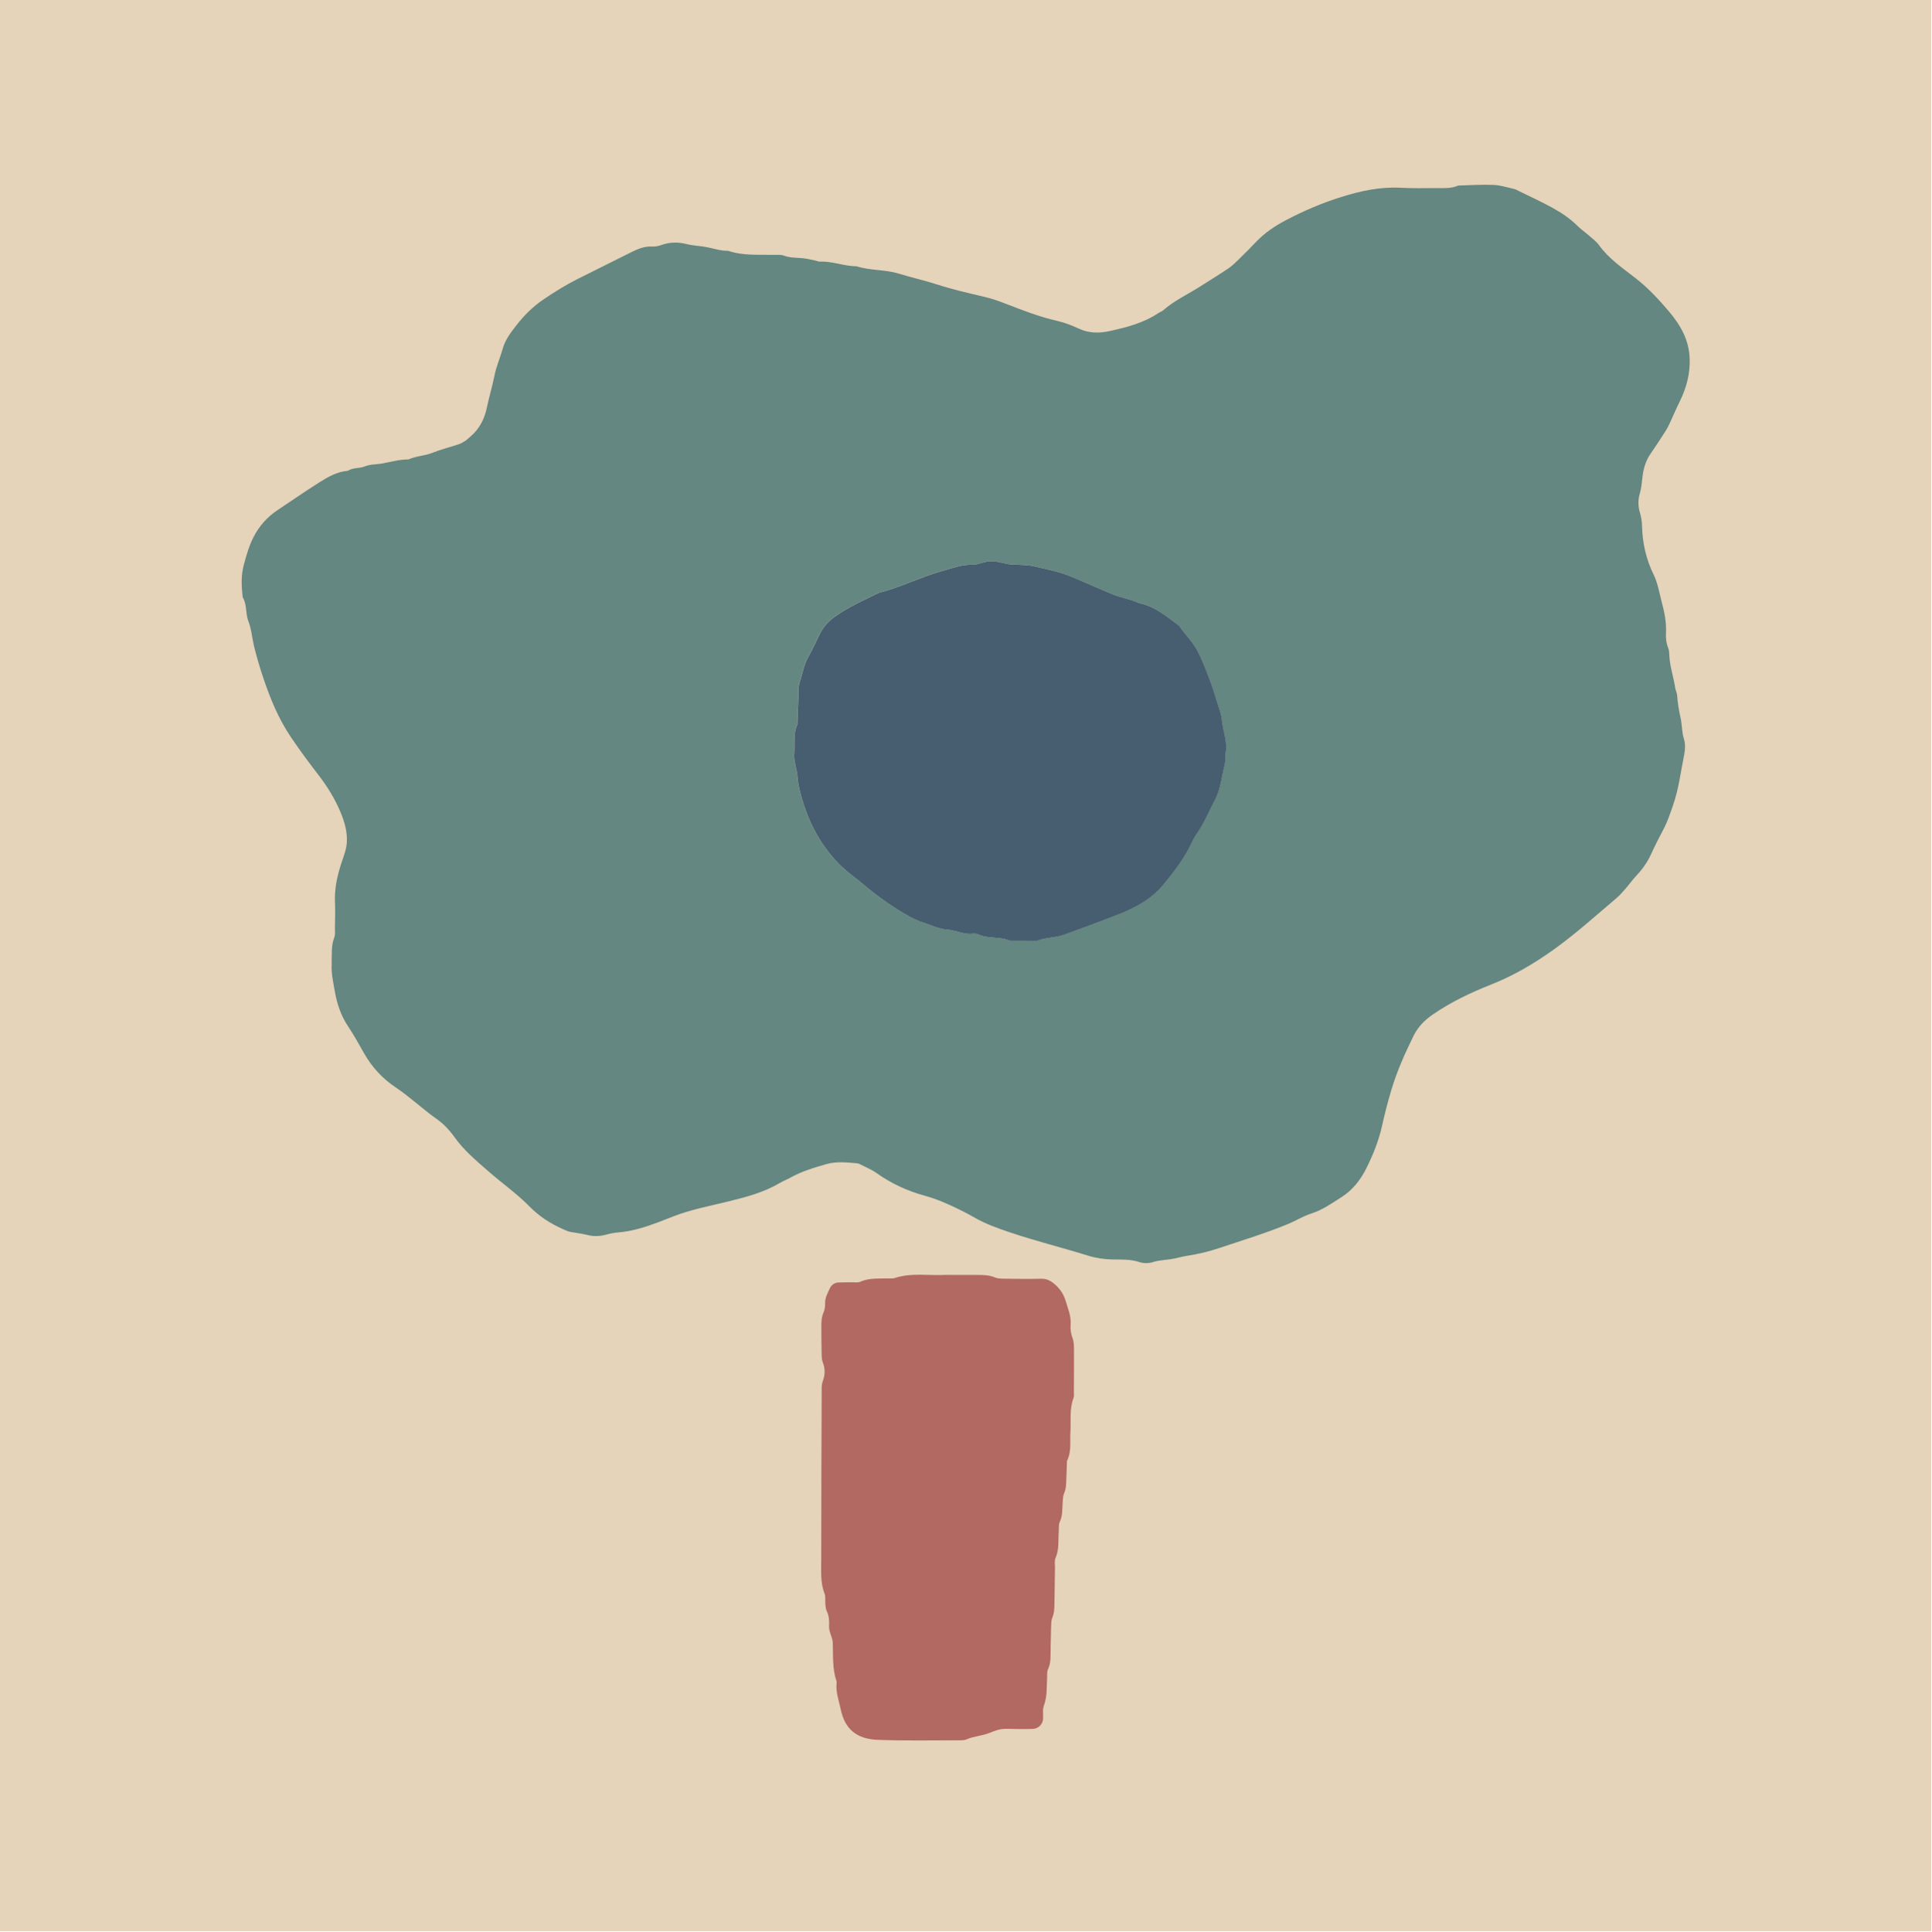
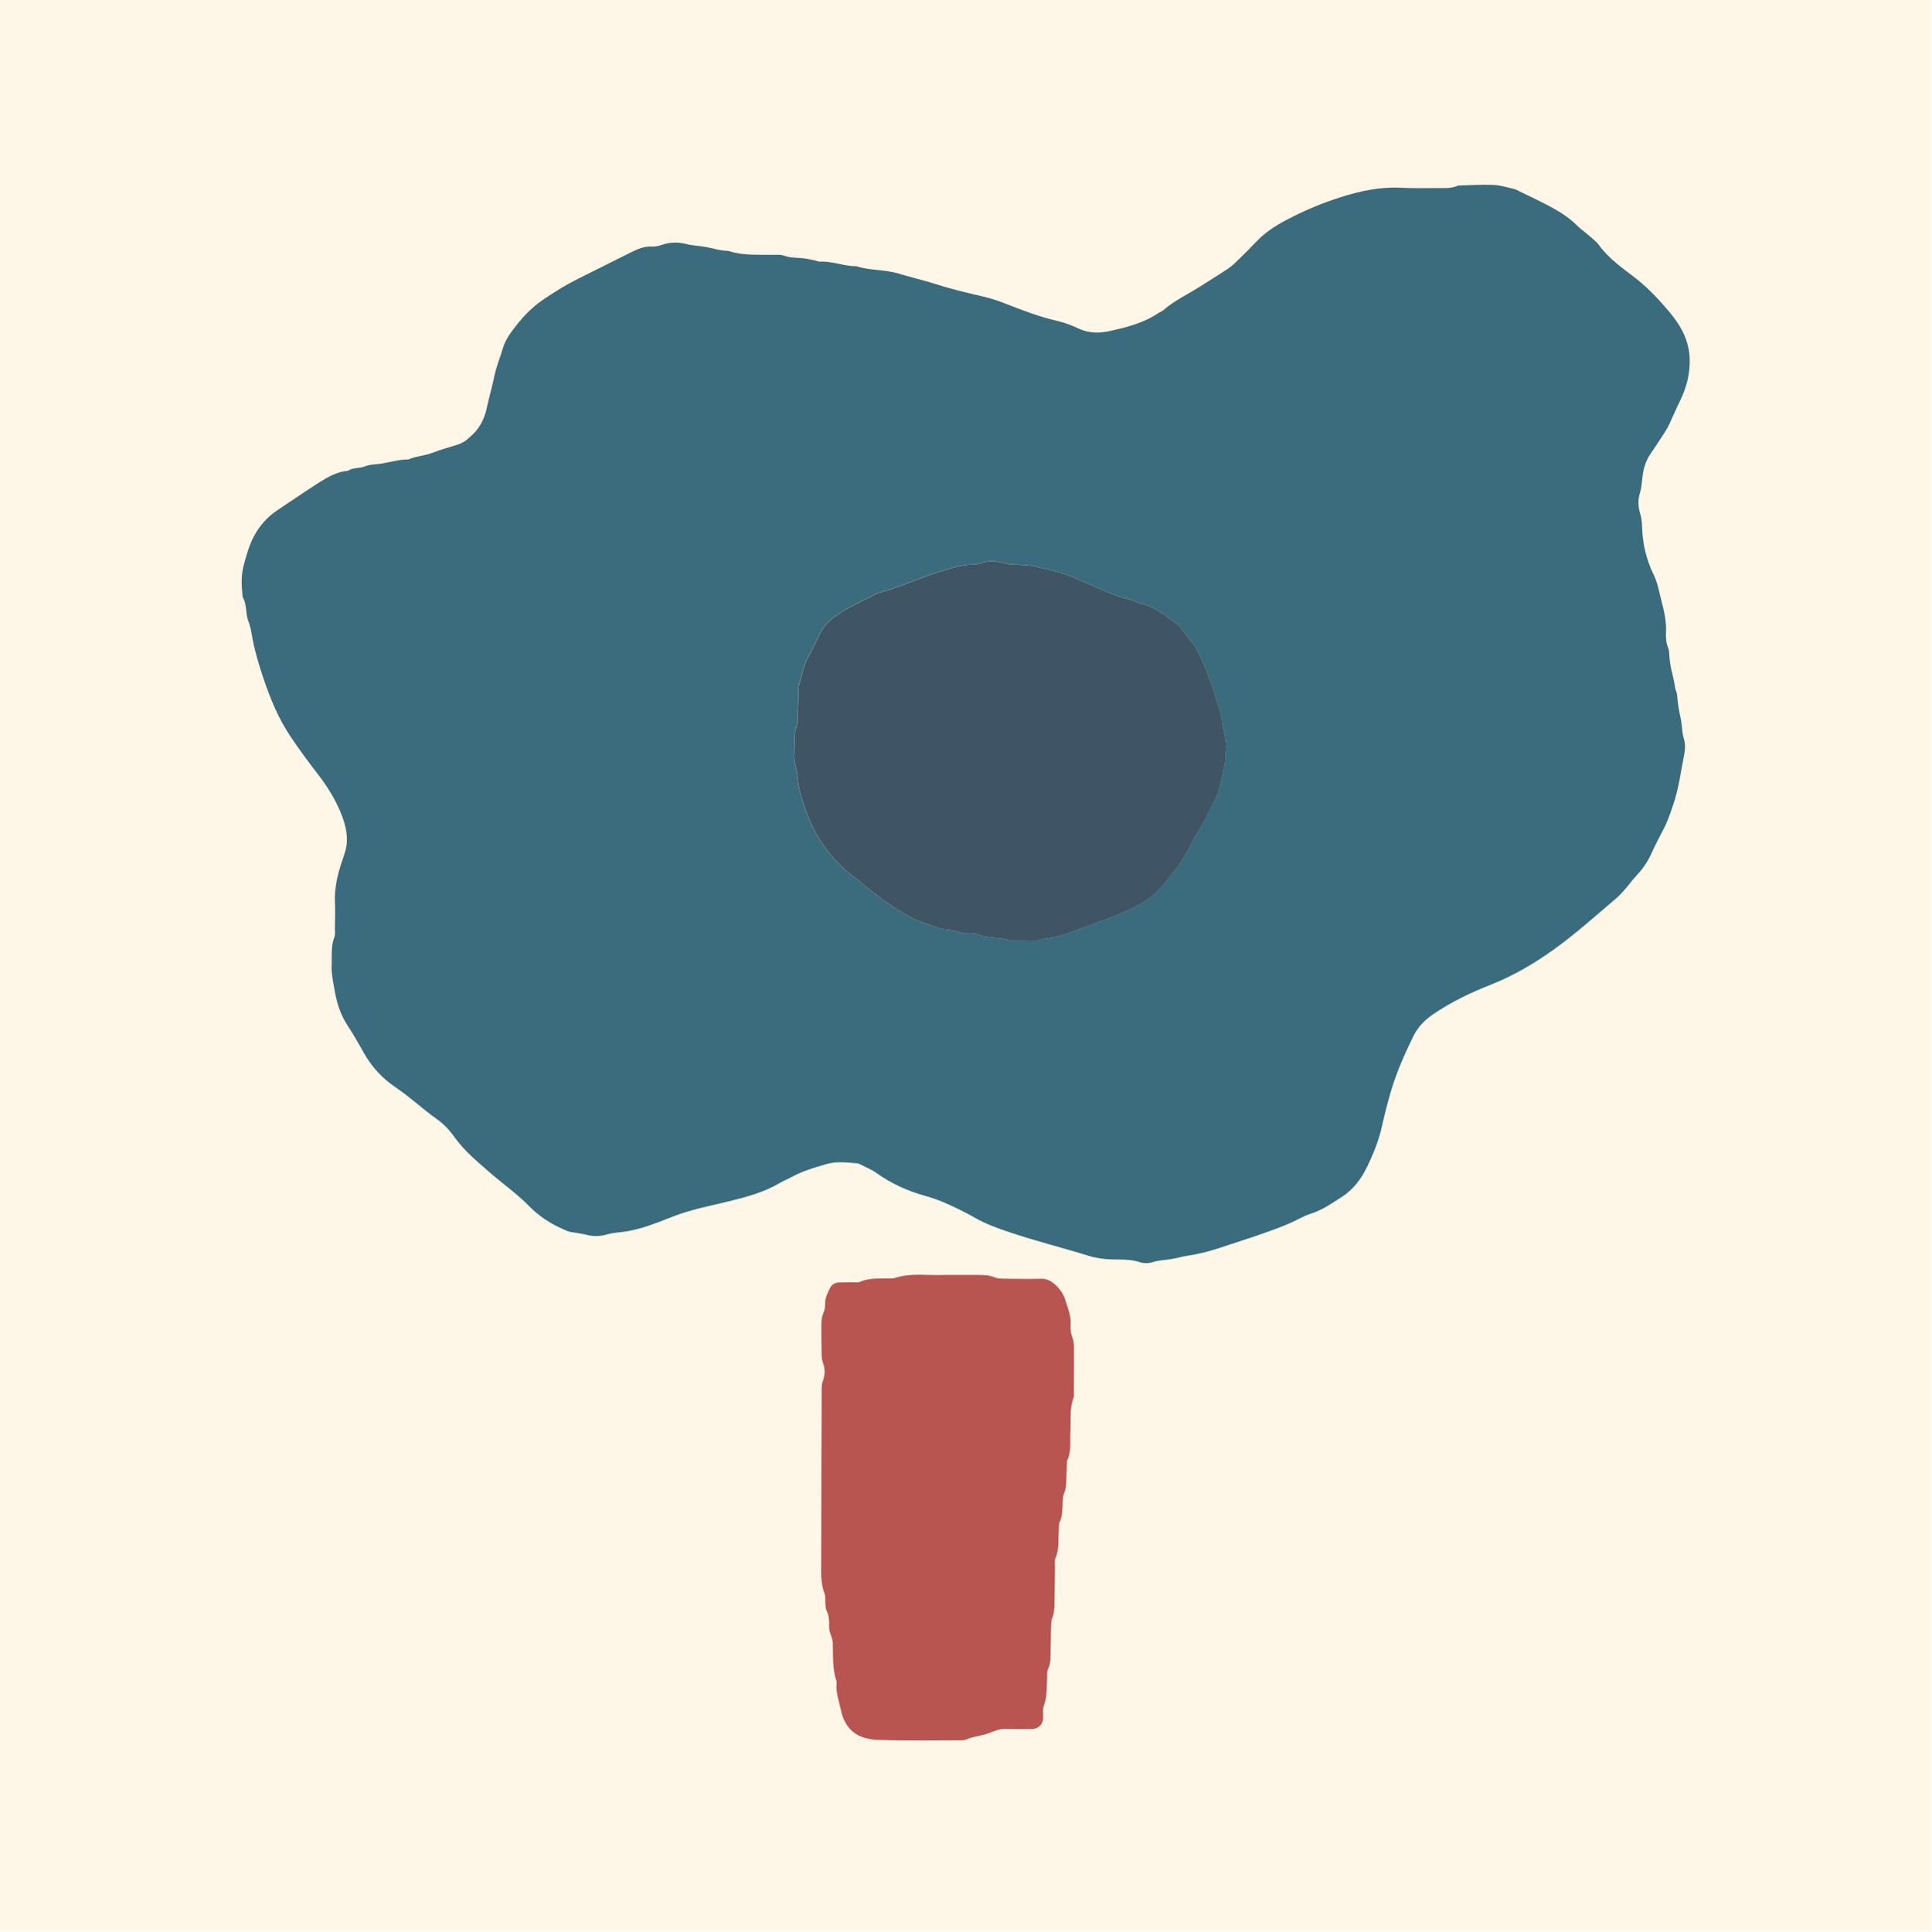
<svg xmlns="http://www.w3.org/2000/svg" viewBox="0 0 566.93 566.93">
  <g id="zone-1" data-color-id="YL008">
-     <rect x="0" y="0" width="566.93" height="566.93" fill="#e6d4ba" />
+     <rect x="0" y="0" width="566.93" height="566.93" fill="#fef6e7" />
  </g>
  <g id="zone-2" data-color-id="RD001">
  </g>
-   <g id="zone-3" data-color-id="GN018">
-     <path d="M97.36,283.11c.06-3.07-.16-5.53.77-7.92.33-.84.17-1.88.18-2.82.03-2.47.14-4.94.02-7.4-.19-4.04.66-7.86,1.91-11.67.64-1.96,1.44-3.88,1.57-6.01.18-3.12-.66-6-1.82-8.8-1.68-4.04-3.98-7.73-6.66-11.19-2.78-3.6-5.47-7.24-8.01-11.02-1.81-2.69-3.32-5.52-4.64-8.45-2.36-5.25-4.77-12.56-6.13-18.21-.57-2.38-.72-4.91-1.61-7.16-.93-2.34-.38-4.96-1.7-7.15-.36-3.21-.53-6.38.35-9.57.75-2.74,1.49-5.44,2.79-7.99,1.67-3.3,4.01-5.95,7.07-7.99,4.1-2.73,8.15-5.53,12.31-8.17,2.56-1.62,5.22-3.13,8.35-3.38,1.5-1.01,3.36-.64,4.92-1.28,1.64-.67,3.36-.56,5.03-.85,2.61-.46,5.16-1.22,7.84-1.21,2.26-1.02,4.79-1.04,7.1-1.97,2.45-.98,5.04-1.61,7.55-2.45.71-.24,1.38-.61,2.01-1.01.48-.3.87-.73,1.31-1.09,2.76-2.26,4.32-5.22,5.04-8.65.65-3.14,1.59-6.21,2.22-9.34.56-2.8,1.71-5.39,2.48-8.11.74-2.59,2.41-4.74,4.02-6.81,2.21-2.83,4.74-5.38,7.78-7.45,3.3-2.25,6.66-4.35,10.23-6.13,5.26-2.62,10.52-5.26,15.78-7.88,1.88-.93,3.78-1.72,5.97-1.61.92.05,1.91-.13,2.78-.45,2.42-.89,4.95-.89,7.3-.29,2.06.53,4.14.53,6.16.95,2.04.43,4.03,1.07,6.14,1.05,4.42,1.49,9,1.08,13.55,1.18.95.02,1.97-.09,2.82.23,1.84.69,3.74.58,5.62.77,1.12.12,2.23.39,3.34.61.55.11,1.11.4,1.65.38,3.65-.16,7.07,1.37,10.7,1.36,3.98,1.3,8.25.91,12.27,2.13,3.79,1.15,7.65,2.02,11.44,3.24,4.48,1.44,9.1,2.5,13.7,3.58,2.23.52,4.35,1.26,6.46,2.08,4.93,1.92,9.86,3.83,15.05,5.01,2.2.5,4.35,1.34,6.4,2.3,2.94,1.37,6.03,1.33,8.95.69,4.97-1.09,9.96-2.36,14.3-5.27.47-.31,1.06-.48,1.47-.85,3.31-2.9,7.32-4.72,10.98-7.07,2.71-1.74,5.46-3.41,8.13-5.2,1.09-.74,2.05-1.69,3-2.62,1.77-1.72,3.52-3.47,5.22-5.26,2.52-2.64,5.51-4.62,8.72-6.31,5.21-2.73,10.6-5.04,16.22-6.79,5.63-1.76,11.33-3.01,17.31-2.71,3.42.17,6.85.14,10.27.1,2.27-.02,4.58.23,6.75-.75,3.42-.08,6.85-.33,10.26-.19,2.05.08,4.08.74,6.11,1.2.54.12,1.05.43,1.56.68,3.23,1.59,6.52,3.09,9.66,4.82,2.65,1.46,5.19,3.13,7.37,5.3,1.07,1.06,2.33,1.93,3.47,2.93,1,.88,2.12,1.69,2.88,2.75,2.93,4.08,7.04,6.81,10.91,9.84,3.6,2.82,6.69,6.18,9.65,9.65.86,1.01,1.66,2.07,2.4,3.17,2.16,3.19,3.51,6.62,3.66,10.56.17,4.49-.91,8.6-2.86,12.57-1.09,2.2-2.04,4.47-3.08,6.7-.32.68-.66,1.36-1.07,1.99-1.44,2.23-2.86,4.46-4.38,6.63-1.45,2.07-2.17,4.39-2.45,6.85-.19,1.69-.31,3.35-.81,5.03-.54,1.8-.5,3.78.06,5.61.4,1.3.58,2.58.61,3.91.13,4.97,1.2,9.74,3.39,14.2,1.19,2.42,1.61,5.04,2.27,7.58.81,3.08,1.55,6.24,1.37,9.51-.08,1.51.05,3.01.65,4.47.28.68.31,1.48.34,2.23.13,3.23,1.25,6.28,1.71,9.45.11.74.52,1.45.57,2.18.16,2.27.51,4.48,1.02,6.71.46,2.01.34,4.11.98,6.15.44,1.38.38,3.06.09,4.51-1.01,4.98-1.59,10.06-3.27,14.89-.81,2.31-1.55,4.66-2.7,6.85-1.32,2.52-2.63,5.04-3.8,7.62-1.11,2.46-2.67,4.56-4.51,6.51-1.04,1.1-1.9,2.35-2.9,3.49-.88,1-1.75,2.02-2.76,2.88-6.07,5.14-11.98,10.49-18.46,15.12-5.7,4.07-11.71,7.61-18.3,10.22-5.98,2.36-11.81,5.13-17.16,8.82-2.41,1.67-4.33,3.64-5.62,6.26-2.5,5.1-4.82,10.28-6.46,15.71-1.09,3.6-2.01,7.26-2.83,10.93-.96,4.27-2.61,8.29-4.53,12.17-1.68,3.39-4,6.4-7.3,8.5-2.87,1.83-5.62,3.8-8.95,4.85-2.33.74-4.46,2.1-6.73,3.04-6.64,2.74-13.52,4.83-20.33,7.1-3.06,1.02-6.17,1.76-9.35,2.25-1.67.26-3.31.78-4.99,1.02-1.69.24-3.36.3-5.04.83-1.21.38-2.75.4-3.94,0-2.61-.88-5.26-.74-7.9-.78-2.49-.04-4.88-.4-7.26-1.14-7.57-2.35-15.28-4.26-22.8-6.79-3.6-1.21-7.15-2.47-10.46-4.37-1.48-.85-2.99-1.64-4.52-2.39-3.23-1.57-6.46-3.03-9.99-3.99-5.11-1.39-9.95-3.61-14.33-6.73-1.37-.98-2.99-1.62-4.5-2.4-.34-.17-.7-.38-1.06-.41-3.02-.25-6.09-.63-9.05.22-3.64,1.04-7.27,2.12-10.61,3.99-.99.55-2.07.95-3.05,1.53-4.62,2.74-9.73,4.11-14.88,5.38-5.49,1.36-11.08,2.38-16.39,4.44-1.41.55-2.81,1.12-4.23,1.65-3.9,1.46-7.85,2.75-12.04,3.08-1.12.09-2.25.3-3.34.61-1.88.53-3.85.61-5.64.14-1.67-.43-3.35-.6-5.03-.91-.73-.14-1.42-.5-2.11-.8-3.69-1.61-7.03-3.77-9.85-6.64-3.73-3.81-8.1-6.86-12.1-10.36-3.57-3.13-7.18-6.13-9.97-10.06-1.41-1.99-3.18-3.87-5.17-5.27-4.18-2.95-7.88-6.49-12.15-9.35-3.79-2.54-6.91-5.91-9.2-9.96-1.49-2.63-2.95-5.29-4.63-7.81-2.16-3.21-3.32-6.7-3.98-10.49-.49-2.8-1.1-5.56-.88-7.8M233.17,220.97c-.4,1.86.72,4.57.95,7.37.24,2.88,1.04,5.54,1.93,8.22,2.3,6.94,5.94,13.02,11.29,18.09,1.8,1.71,3.85,3.06,5.71,4.65,3.9,3.33,8.01,6.32,12.43,8.91,1.8,1.06,3.6,1.99,5.61,2.64,2.33.76,4.55,1.9,7.04,2.03,2.47.13,4.72,1.48,7.25,1.2.55-.06,1.2-.05,1.69.18,2.99,1.4,6.43.54,9.41,1.9,2.66,0,5.32,0,7.98.01,2.45-1.08,5.2-.82,7.71-1.73,5.5-1.99,10.99-4,16.43-6.15.7-.28,1.39-.58,2.08-.88,4.03-1.79,7.76-4.08,10.59-7.47,2.9-3.48,5.68-7.07,7.82-11.1.71-1.34,1.26-2.78,2.13-4,2.21-3.11,3.61-6.64,5.38-9.97,1.72-3.24,1.98-6.85,2.87-10.3.32-1.26.18-2.63.35-3.93.44-3.28-.87-6.33-1.19-9.52-.16-1.66-.82-3.28-1.32-4.89-.67-2.16-1.34-4.32-2.12-6.44-1.18-3.18-2.35-6.36-4.03-9.35-1.41-2.5-3.53-4.43-5.07-6.81-3.65-2.67-7.1-5.71-11.76-6.61-2.38-1.18-5.04-1.5-7.5-2.5-4.2-1.71-8.32-3.59-12.51-5.32-3.53-1.46-7.23-2.13-10.88-3-1.46-.35-3-.33-4.51-.45-.76-.06-1.53,0-2.28-.09-1.87-.21-3.62-.92-5.57-.95-1.98-.03-3.65,1.04-5.57,1.01-3.27-.04-6.29,1.12-9.37,2-6.18,1.75-11.94,4.73-18.18,6.28-4.25,2.08-8.58,4.02-12.5,6.71-2.07,1.42-3.76,3.16-4.87,5.44-1.07,2.21-2.08,4.46-3.3,6.59-1.35,2.34-1.72,4.97-2.54,7.46-.55,1.68-.34,3.38-.42,5.07-.12,2.46-.18,4.93-.27,7.39-1.18,2.32-.77,4.82-.92,8.29" fill="#648781" />
+   <g id="zone-3" data-color-id="GN008">
+     <path d="M97.36,283.11c.06-3.07-.16-5.53.77-7.92.33-.84.17-1.88.18-2.82.03-2.47.14-4.94.02-7.4-.19-4.04.66-7.86,1.91-11.67.64-1.96,1.44-3.88,1.57-6.01.18-3.12-.66-6-1.82-8.8-1.68-4.04-3.98-7.73-6.66-11.19-2.78-3.6-5.47-7.24-8.01-11.02-1.81-2.69-3.32-5.52-4.64-8.45-2.36-5.25-4.77-12.56-6.13-18.21-.57-2.38-.72-4.91-1.61-7.16-.93-2.34-.38-4.96-1.7-7.15-.36-3.21-.53-6.38.35-9.57.75-2.74,1.49-5.44,2.79-7.99,1.67-3.3,4.01-5.95,7.07-7.99,4.1-2.73,8.15-5.53,12.31-8.17,2.56-1.62,5.22-3.13,8.35-3.38,1.5-1.01,3.36-.64,4.92-1.28,1.64-.67,3.36-.56,5.03-.85,2.61-.46,5.16-1.22,7.84-1.21,2.26-1.02,4.79-1.04,7.1-1.97,2.45-.98,5.04-1.61,7.55-2.45.71-.24,1.38-.61,2.01-1.01.48-.3.87-.73,1.31-1.09,2.76-2.26,4.32-5.22,5.04-8.65.65-3.14,1.59-6.21,2.22-9.34.56-2.8,1.71-5.39,2.48-8.11.74-2.59,2.41-4.74,4.02-6.81,2.21-2.83,4.74-5.38,7.78-7.45,3.3-2.25,6.66-4.35,10.23-6.13,5.26-2.62,10.52-5.26,15.78-7.88,1.88-.93,3.78-1.72,5.97-1.61.92.05,1.91-.13,2.78-.45,2.42-.89,4.95-.89,7.3-.29,2.06.53,4.14.53,6.16.95,2.04.43,4.03,1.07,6.14,1.05,4.42,1.49,9,1.08,13.55,1.18.95.02,1.97-.09,2.82.23,1.84.69,3.74.58,5.62.77,1.12.12,2.23.39,3.34.61.55.11,1.11.4,1.65.38,3.65-.16,7.07,1.37,10.7,1.36,3.98,1.3,8.25.91,12.27,2.13,3.79,1.15,7.65,2.02,11.44,3.24,4.48,1.44,9.1,2.5,13.7,3.58,2.23.52,4.35,1.26,6.46,2.08,4.93,1.92,9.86,3.83,15.05,5.01,2.2.5,4.35,1.34,6.4,2.3,2.94,1.37,6.03,1.33,8.95.69,4.97-1.09,9.96-2.36,14.3-5.27.47-.31,1.06-.48,1.47-.85,3.31-2.9,7.32-4.72,10.98-7.07,2.71-1.74,5.46-3.41,8.13-5.2,1.09-.74,2.05-1.69,3-2.62,1.77-1.72,3.52-3.47,5.22-5.26,2.52-2.64,5.51-4.62,8.72-6.31,5.21-2.73,10.6-5.04,16.22-6.79,5.63-1.76,11.33-3.01,17.31-2.71,3.42.17,6.85.14,10.27.1,2.27-.02,4.58.23,6.75-.75,3.42-.08,6.85-.33,10.26-.19,2.05.08,4.08.74,6.11,1.2.54.12,1.05.43,1.56.68,3.23,1.59,6.52,3.09,9.66,4.82,2.65,1.46,5.19,3.13,7.37,5.3,1.07,1.06,2.33,1.93,3.47,2.93,1,.88,2.12,1.69,2.88,2.75,2.93,4.08,7.04,6.81,10.91,9.84,3.6,2.82,6.69,6.18,9.65,9.65.86,1.01,1.66,2.07,2.4,3.17,2.16,3.19,3.51,6.62,3.66,10.56.17,4.49-.91,8.6-2.86,12.57-1.09,2.2-2.04,4.47-3.08,6.7-.32.68-.66,1.36-1.07,1.99-1.44,2.23-2.86,4.46-4.38,6.63-1.45,2.07-2.17,4.39-2.45,6.85-.19,1.69-.31,3.35-.81,5.03-.54,1.8-.5,3.78.06,5.61.4,1.3.58,2.58.61,3.91.13,4.97,1.2,9.74,3.39,14.2,1.19,2.42,1.61,5.04,2.27,7.58.81,3.08,1.55,6.24,1.37,9.51-.08,1.51.05,3.01.65,4.47.28.68.31,1.48.34,2.23.13,3.23,1.25,6.28,1.71,9.45.11.74.52,1.45.57,2.18.16,2.27.51,4.48,1.02,6.71.46,2.01.34,4.11.98,6.15.44,1.38.38,3.06.09,4.51-1.01,4.98-1.59,10.06-3.27,14.89-.81,2.31-1.55,4.66-2.7,6.85-1.32,2.52-2.63,5.04-3.8,7.62-1.11,2.46-2.67,4.56-4.51,6.51-1.04,1.1-1.9,2.35-2.9,3.49-.88,1-1.75,2.02-2.76,2.88-6.07,5.14-11.98,10.49-18.46,15.12-5.7,4.07-11.71,7.61-18.3,10.22-5.98,2.36-11.81,5.13-17.16,8.82-2.41,1.67-4.33,3.64-5.62,6.26-2.5,5.1-4.82,10.28-6.46,15.71-1.09,3.6-2.01,7.26-2.83,10.93-.96,4.27-2.61,8.29-4.53,12.17-1.68,3.39-4,6.4-7.3,8.5-2.87,1.83-5.62,3.8-8.95,4.85-2.33.74-4.46,2.1-6.73,3.04-6.64,2.74-13.52,4.83-20.33,7.1-3.06,1.02-6.17,1.76-9.35,2.25-1.67.26-3.31.78-4.99,1.02-1.69.24-3.36.3-5.04.83-1.21.38-2.75.4-3.94,0-2.61-.88-5.26-.74-7.9-.78-2.49-.04-4.88-.4-7.26-1.14-7.57-2.35-15.28-4.26-22.8-6.79-3.6-1.21-7.15-2.47-10.46-4.37-1.48-.85-2.99-1.64-4.52-2.39-3.23-1.57-6.46-3.03-9.99-3.99-5.11-1.39-9.95-3.61-14.33-6.73-1.37-.98-2.99-1.62-4.5-2.4-.34-.17-.7-.38-1.06-.41-3.02-.25-6.09-.63-9.05.22-3.64,1.04-7.27,2.12-10.61,3.99-.99.55-2.07.95-3.05,1.53-4.62,2.74-9.73,4.11-14.88,5.38-5.49,1.36-11.08,2.38-16.39,4.44-1.41.55-2.81,1.12-4.23,1.65-3.9,1.46-7.85,2.75-12.04,3.08-1.12.09-2.25.3-3.34.61-1.88.53-3.85.61-5.64.14-1.67-.43-3.35-.6-5.03-.91-.73-.14-1.42-.5-2.11-.8-3.69-1.61-7.03-3.77-9.85-6.64-3.73-3.81-8.1-6.86-12.1-10.36-3.57-3.13-7.18-6.13-9.97-10.06-1.41-1.99-3.18-3.87-5.17-5.27-4.18-2.95-7.88-6.49-12.15-9.35-3.79-2.54-6.91-5.91-9.2-9.96-1.49-2.63-2.95-5.29-4.63-7.81-2.16-3.21-3.32-6.7-3.98-10.49-.49-2.8-1.1-5.56-.88-7.8M233.17,220.97c-.4,1.86.72,4.57.95,7.37.24,2.88,1.04,5.54,1.93,8.22,2.3,6.94,5.94,13.02,11.29,18.09,1.8,1.71,3.85,3.06,5.71,4.65,3.9,3.33,8.01,6.32,12.43,8.91,1.8,1.06,3.6,1.99,5.61,2.64,2.33.76,4.55,1.9,7.04,2.03,2.47.13,4.72,1.48,7.25,1.2.55-.06,1.2-.05,1.69.18,2.99,1.4,6.43.54,9.41,1.9,2.66,0,5.32,0,7.98.01,2.45-1.08,5.2-.82,7.71-1.73,5.5-1.99,10.99-4,16.43-6.15.7-.28,1.39-.58,2.08-.88,4.03-1.79,7.76-4.08,10.59-7.47,2.9-3.48,5.68-7.07,7.82-11.1.71-1.34,1.26-2.78,2.13-4,2.21-3.11,3.61-6.64,5.38-9.97,1.72-3.24,1.98-6.85,2.87-10.3.32-1.26.18-2.63.35-3.93.44-3.28-.87-6.33-1.19-9.52-.16-1.66-.82-3.28-1.32-4.89-.67-2.16-1.34-4.32-2.12-6.44-1.18-3.18-2.35-6.36-4.03-9.35-1.41-2.5-3.53-4.43-5.07-6.81-3.65-2.67-7.1-5.71-11.76-6.61-2.38-1.18-5.04-1.5-7.5-2.5-4.2-1.71-8.32-3.59-12.51-5.32-3.53-1.46-7.23-2.13-10.88-3-1.46-.35-3-.33-4.51-.45-.76-.06-1.53,0-2.28-.09-1.87-.21-3.62-.92-5.57-.95-1.98-.03-3.65,1.04-5.57,1.01-3.27-.04-6.29,1.12-9.37,2-6.18,1.75-11.94,4.73-18.18,6.28-4.25,2.08-8.58,4.02-12.5,6.71-2.07,1.42-3.76,3.16-4.87,5.44-1.07,2.21-2.08,4.46-3.3,6.59-1.35,2.34-1.72,4.97-2.54,7.46-.55,1.68-.34,3.38-.42,5.07-.12,2.46-.18,4.93-.27,7.39-1.18,2.32-.77,4.82-.92,8.29" fill="#3b6c7d" />
  </g>
  <g id="zone-4" data-color-id="BL027">
-     <path d="M233.17,220.97c.15-3.47-.27-5.98.92-8.29.09-2.46.15-4.93.27-7.39.08-1.69-.13-3.38.42-5.07.82-2.5,1.19-5.12,2.54-7.46,1.22-2.13,2.23-4.38,3.3-6.59,1.1-2.28,2.8-4.02,4.87-5.44,3.92-2.69,8.25-4.63,12.5-6.71,6.25-1.55,12-4.53,18.18-6.28,3.08-.87,6.1-2.04,9.37-2,1.92.02,3.59-1.05,5.57-1.01,1.95.03,3.7.74,5.57.95.75.09,1.52.03,2.28.09,1.51.12,3.05.1,4.51.45,3.66.87,7.35,1.54,10.88,3,4.19,1.73,8.31,3.62,12.51,5.32,2.47,1,5.12,1.32,7.5,2.5,4.66.9,8.1,3.94,11.76,6.61,1.54,2.38,3.66,4.31,5.07,6.81,1.68,2.99,2.85,6.17,4.03,9.35.79,2.12,1.46,4.28,2.12,6.44.5,1.62,1.16,3.24,1.32,4.89.31,3.18,1.63,6.24,1.19,9.52-.18,1.3-.03,2.68-.35,3.93-.89,3.45-1.15,7.05-2.87,10.3-1.77,3.33-3.17,6.86-5.38,9.97-.87,1.22-1.42,2.67-2.13,4-2.14,4.03-4.92,7.63-7.82,11.1-2.83,3.39-6.56,5.68-10.59,7.47-.69.31-1.38.61-2.08.88-5.44,2.15-10.93,4.15-16.43,6.15-2.51.91-5.26.65-7.71,1.73-2.66,0-5.32,0-7.98-.01-2.98-1.36-6.42-.5-9.41-1.9-.49-.23-1.13-.24-1.69-.18-2.54.28-4.79-1.06-7.25-1.2-2.49-.14-4.71-1.28-7.04-2.03-2.01-.65-3.81-1.58-5.61-2.64-4.42-2.6-8.53-5.58-12.43-8.91-1.86-1.59-3.91-2.95-5.71-4.65-5.35-5.07-8.99-11.15-11.29-18.09-.89-2.68-1.69-5.34-1.93-8.22-.23-2.79-1.35-5.51-.95-7.37" fill="#465e70" />
+     <path d="M233.17,220.97c.15-3.47-.27-5.98.92-8.29.09-2.46.15-4.93.27-7.39.08-1.69-.13-3.38.42-5.07.82-2.5,1.19-5.12,2.54-7.46,1.22-2.13,2.23-4.38,3.3-6.59,1.1-2.28,2.8-4.02,4.87-5.44,3.92-2.69,8.25-4.63,12.5-6.71,6.25-1.55,12-4.53,18.18-6.28,3.08-.87,6.1-2.04,9.37-2,1.92.02,3.59-1.05,5.57-1.01,1.95.03,3.7.74,5.57.95.75.09,1.52.03,2.28.09,1.51.12,3.05.1,4.51.45,3.66.87,7.35,1.54,10.88,3,4.19,1.73,8.31,3.62,12.51,5.32,2.47,1,5.12,1.32,7.5,2.5,4.66.9,8.1,3.94,11.76,6.61,1.54,2.38,3.66,4.31,5.07,6.81,1.68,2.99,2.85,6.17,4.03,9.35.79,2.12,1.46,4.28,2.12,6.44.5,1.62,1.16,3.24,1.32,4.89.31,3.18,1.63,6.24,1.19,9.52-.18,1.3-.03,2.68-.35,3.93-.89,3.45-1.15,7.05-2.87,10.3-1.77,3.33-3.17,6.86-5.38,9.97-.87,1.22-1.42,2.67-2.13,4-2.14,4.03-4.92,7.63-7.82,11.1-2.83,3.39-6.56,5.68-10.59,7.47-.69.31-1.38.61-2.08.88-5.44,2.15-10.93,4.15-16.43,6.15-2.51.91-5.26.65-7.71,1.73-2.66,0-5.32,0-7.98-.01-2.98-1.36-6.42-.5-9.41-1.9-.49-.23-1.13-.24-1.69-.18-2.54.28-4.79-1.06-7.25-1.2-2.49-.14-4.71-1.28-7.04-2.03-2.01-.65-3.81-1.58-5.61-2.64-4.42-2.6-8.53-5.58-12.43-8.91-1.86-1.59-3.91-2.95-5.71-4.65-5.35-5.07-8.99-11.15-11.29-18.09-.89-2.68-1.69-5.34-1.93-8.22-.23-2.79-1.35-5.51-.95-7.37" fill="#3f5464" />
  </g>
  <g id="zone-5" data-color-id="YL001">
  </g>
  <g id="zone-6" data-color-id="RD005">
-     <path d="M277.87,374.27c3.04,0,6.08-.02,9.12,0,1.7.01,3.37.02,5.03.72,1,.42,2.23.37,3.36.39,3.42.05,6.84.09,10.26,0,1.67-.04,2.88.65,4.07,1.69,1.48,1.29,2.54,2.89,3.08,4.69.7,2.32,1.71,4.6,1.5,7.15-.11,1.31.08,2.6.57,3.9.39,1.02.41,2.22.42,3.34.03,4.17,0,8.34-.03,12.51,0,.57.1,1.19-.09,1.69-1.27,3.29-.72,6.73-.93,10.11-.17,2.81.36,5.71-1,8.38-.06,1.7-.12,3.41-.19,5.11-.06,1.51-.03,3-.67,4.46-.36.83-.35,1.84-.42,2.77-.15,1.88.03,3.76-.84,5.57-.38.8-.23,1.85-.3,2.79-.2,2.62.18,5.29-.95,7.83-.36.81-.15,1.87-.16,2.82-.06,3.41-.1,6.82-.15,10.24-.02,1.51-.02,3-.63,4.46-.35.84-.33,1.85-.36,2.78-.08,2.08-.08,4.17-.14,6.26-.06,2.07.18,4.15-.79,6.14-.31.63-.18,1.49-.23,2.24-.18,2.81.08,5.65-.96,8.41-.44,1.18-.14,2.63-.24,3.95-.12,1.56-1.41,2.81-3.01,2.87-1.71.07-3.42.05-5.13.02-3.95-.07-4.01-.25-7.74,1.21-2.14.84-4.43.9-6.53,1.83-.82.36-1.86.29-2.8.29-7.79,0-15.59.17-23.38-.14-6.03-.24-9.58-3.08-10.79-8.89-.54-2.57-1.51-5.08-1.23-7.78.02-.19.04-.4-.02-.57-1.28-3.65-.96-7.46-1.1-11.22-.06-1.72-1.19-3.17-1.09-4.96.09-1.5,0-3.01-.71-4.44-.32-.65-.31-1.46-.39-2.21-.09-.94.12-1.98-.21-2.82-1.29-3.29-.99-6.72-.99-10.09,0-16.5.07-32.99.13-49.49,0-.94-.02-1.94.31-2.79.71-1.87.76-3.63.03-5.51-.33-.85-.34-1.85-.36-2.78-.06-2.65-.07-5.31-.07-7.96,0-1.32.05-2.62.62-3.89.37-.83.51-1.84.48-2.76-.05-1.62.72-2.93,1.34-4.29.48-1.07,1.4-1.79,2.67-1.82,1.33-.03,2.66-.03,3.99-.06.76-.01,1.62.16,2.26-.13,2.72-1.22,5.58-.9,8.4-1,.57-.02,1.18.08,1.7-.09,5-1.68,10.17-.65,15.25-.95" fill="#b16962" />
+     <path d="M277.87,374.27c3.04,0,6.08-.02,9.12,0,1.7.01,3.37.02,5.03.72,1,.42,2.23.37,3.36.39,3.42.05,6.84.09,10.26,0,1.67-.04,2.88.65,4.07,1.69,1.48,1.29,2.54,2.89,3.08,4.69.7,2.32,1.71,4.6,1.5,7.15-.11,1.31.08,2.6.57,3.9.39,1.02.41,2.22.42,3.34.03,4.17,0,8.34-.03,12.51,0,.57.1,1.19-.09,1.69-1.27,3.29-.72,6.73-.93,10.11-.17,2.81.36,5.71-1,8.38-.06,1.7-.12,3.41-.19,5.11-.06,1.51-.03,3-.67,4.46-.36.83-.35,1.84-.42,2.77-.15,1.88.03,3.76-.84,5.57-.38.8-.23,1.85-.3,2.79-.2,2.62.18,5.29-.95,7.83-.36.81-.15,1.87-.16,2.82-.06,3.41-.1,6.82-.15,10.24-.02,1.51-.02,3-.63,4.46-.35.84-.33,1.85-.36,2.78-.08,2.08-.08,4.17-.14,6.26-.06,2.07.18,4.15-.79,6.14-.31.63-.18,1.49-.23,2.24-.18,2.81.08,5.65-.96,8.41-.44,1.18-.14,2.63-.24,3.95-.12,1.56-1.41,2.81-3.01,2.87-1.71.07-3.42.05-5.13.02-3.95-.07-4.01-.25-7.74,1.21-2.14.84-4.43.9-6.53,1.83-.82.36-1.86.29-2.8.29-7.79,0-15.59.17-23.38-.14-6.03-.24-9.58-3.08-10.79-8.89-.54-2.57-1.51-5.08-1.23-7.78.02-.19.04-.4-.02-.57-1.28-3.65-.96-7.46-1.1-11.22-.06-1.72-1.19-3.17-1.09-4.96.09-1.5,0-3.01-.71-4.44-.32-.65-.31-1.46-.39-2.21-.09-.94.12-1.98-.21-2.82-1.29-3.29-.99-6.72-.99-10.09,0-16.5.07-32.99.13-49.49,0-.94-.02-1.94.31-2.79.71-1.87.76-3.63.03-5.51-.33-.85-.34-1.85-.36-2.78-.06-2.65-.07-5.31-.07-7.96,0-1.32.05-2.62.62-3.89.37-.83.51-1.84.48-2.76-.05-1.62.72-2.93,1.34-4.29.48-1.07,1.4-1.79,2.67-1.82,1.33-.03,2.66-.03,3.99-.06.76-.01,1.62.16,2.26-.13,2.72-1.22,5.58-.9,8.4-1,.57-.02,1.18.08,1.7-.09,5-1.68,10.17-.65,15.25-.95" fill="#b85551" />
  </g>
  <g id="zone-7" data-color-id="GN026">
  </g>
</svg>
